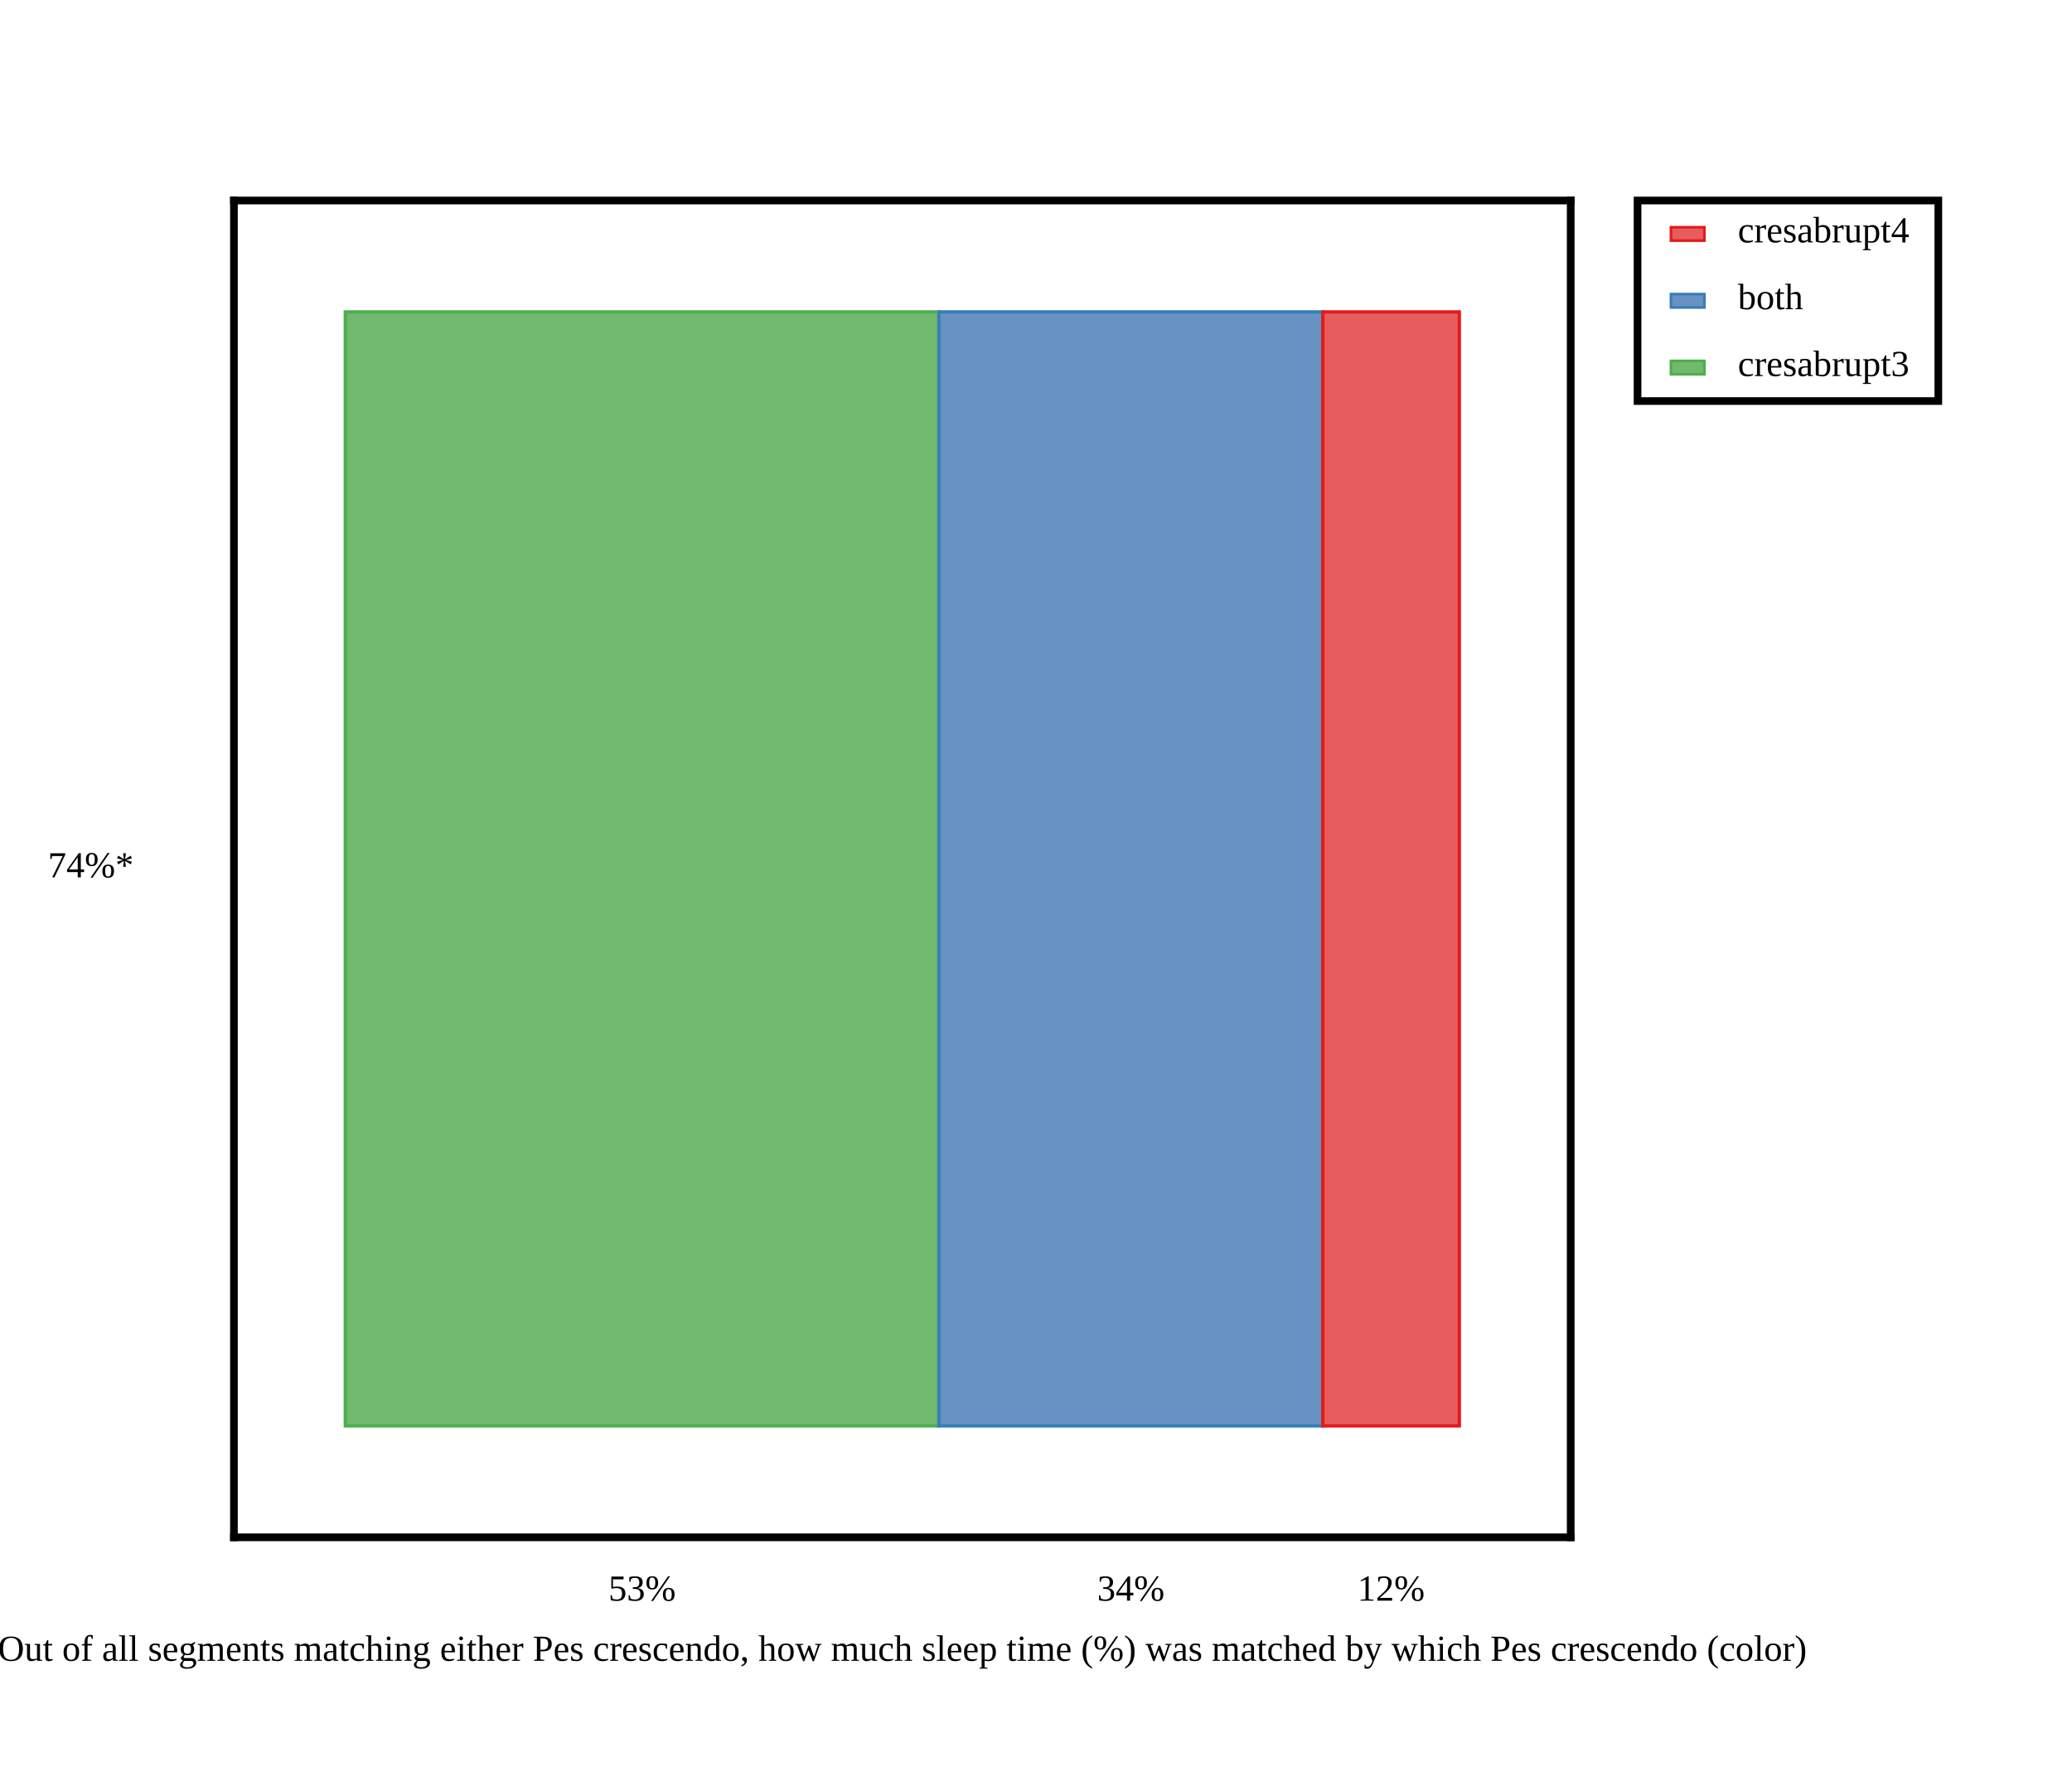
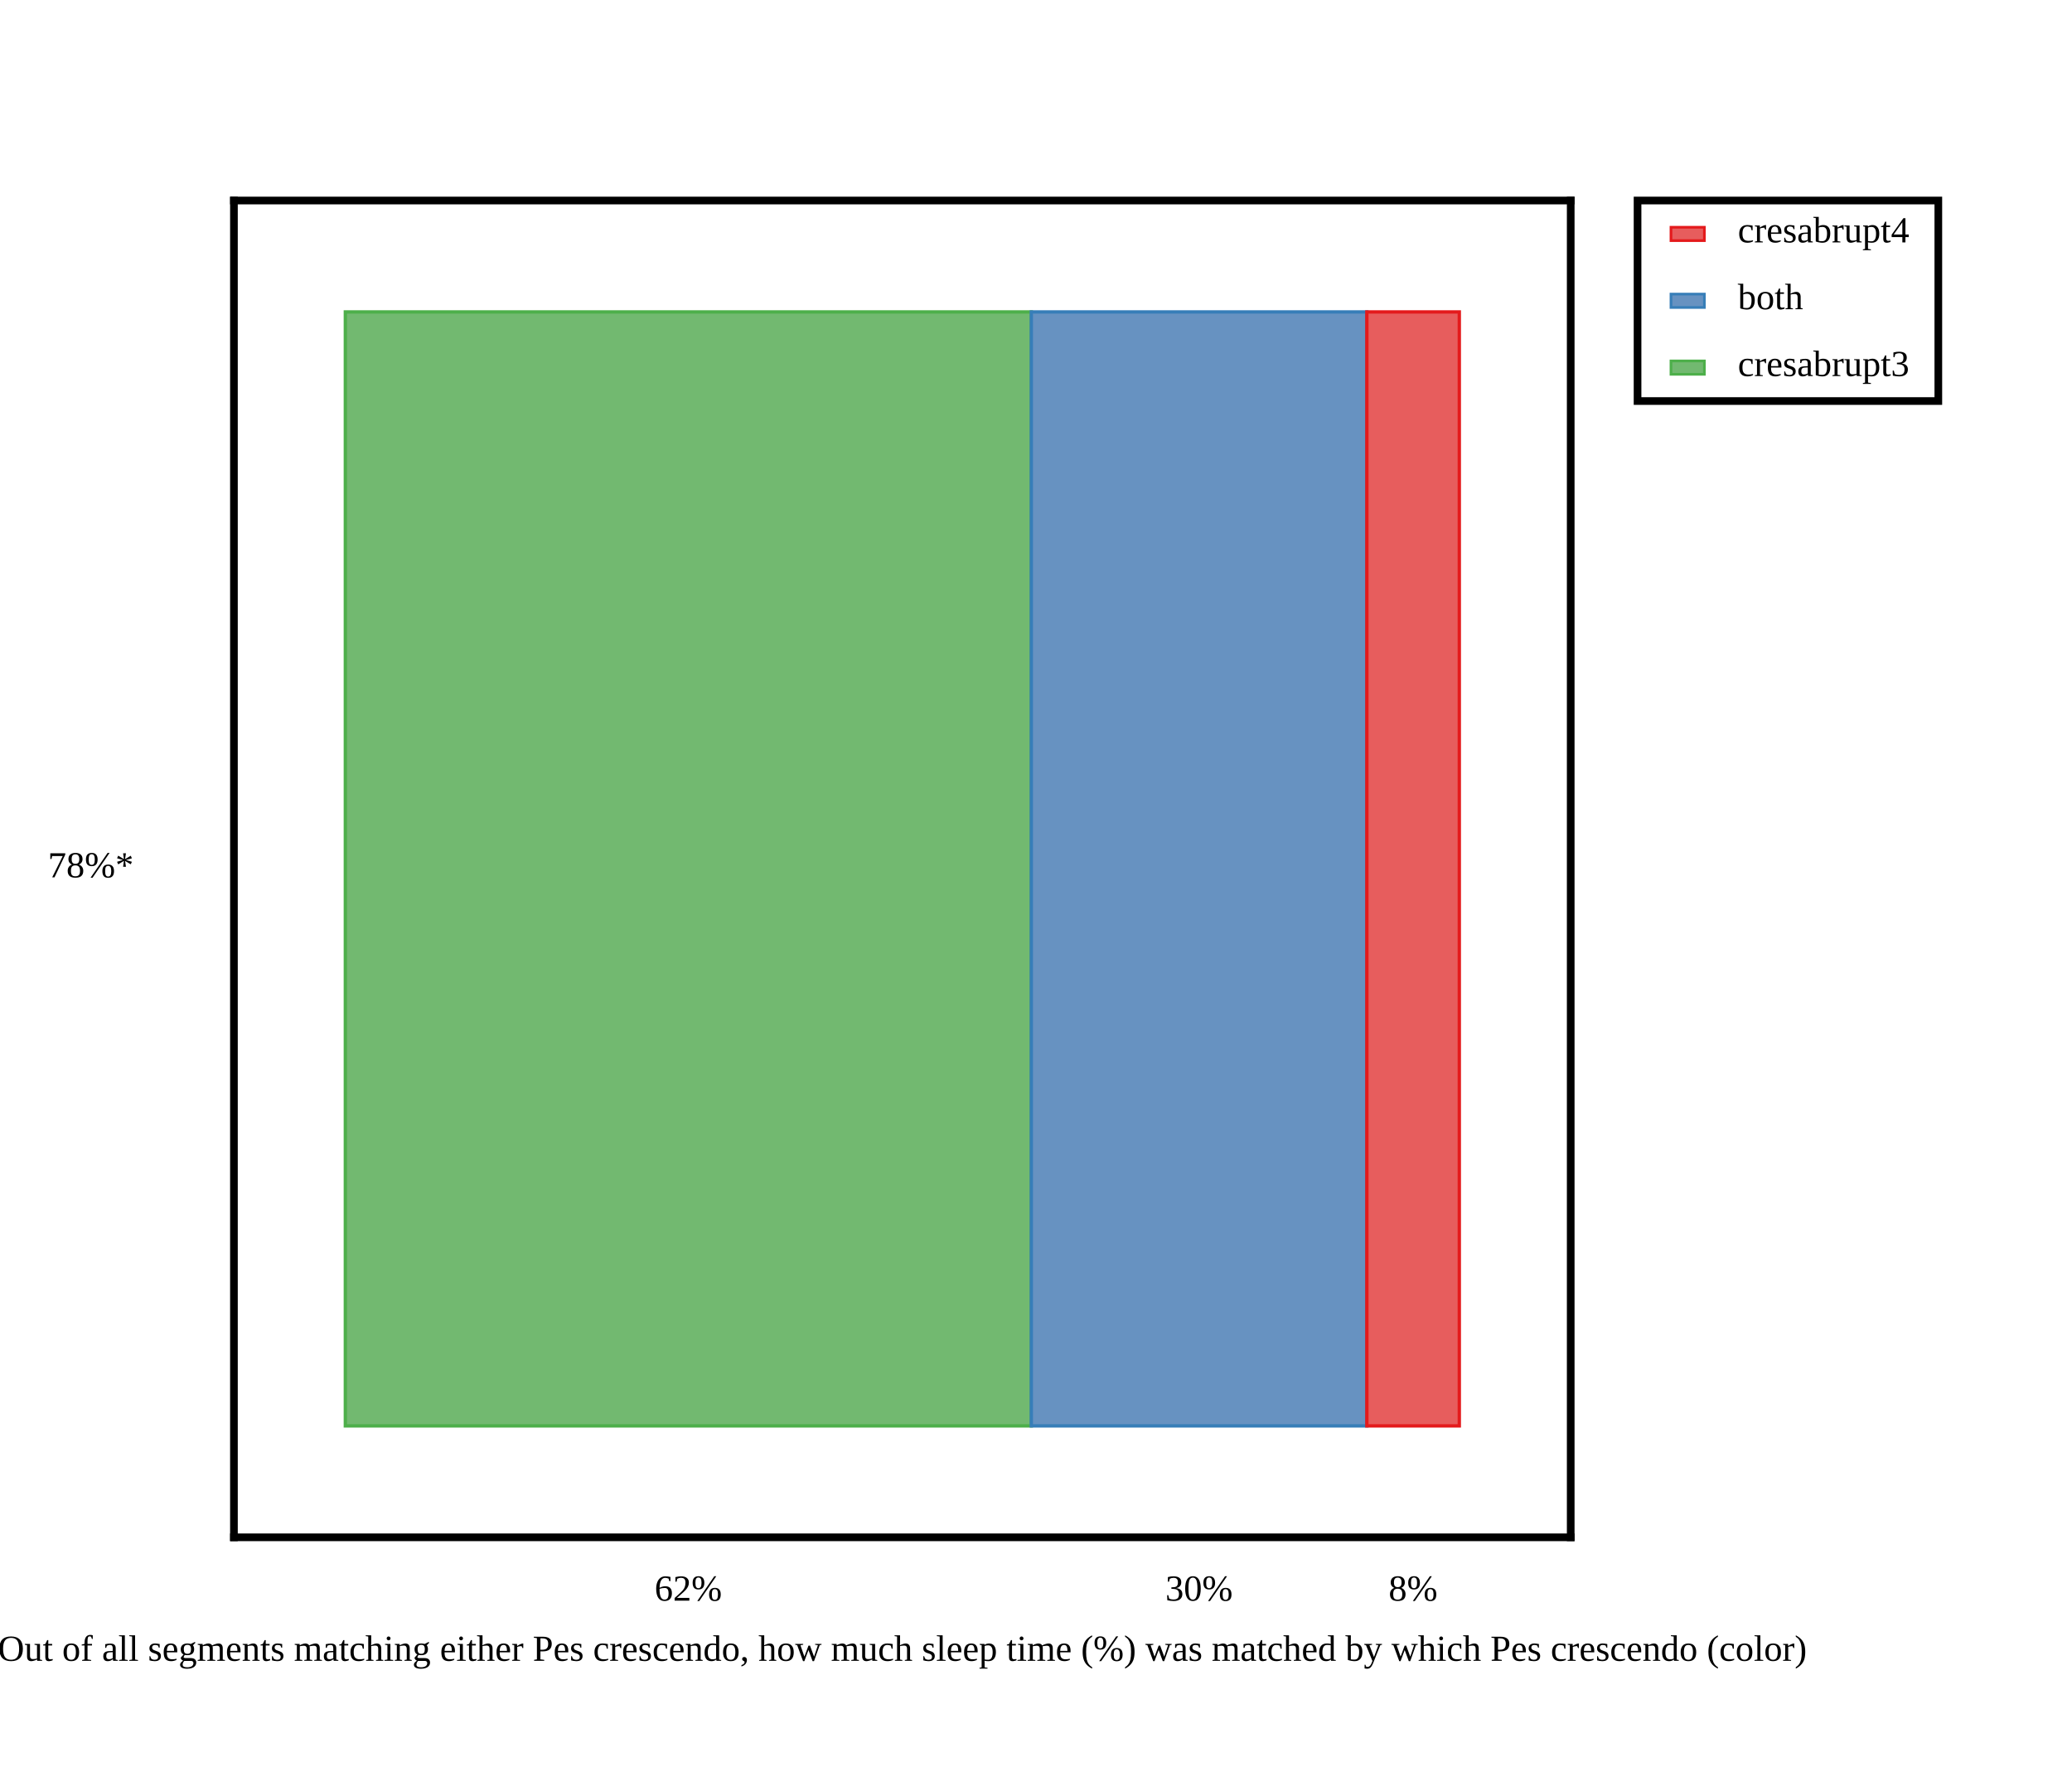
<svg xmlns="http://www.w3.org/2000/svg" height="530" stroke-opacity="1" viewBox="0.0 0.0 620 530.0" font-size="1" width="620" stroke="rgb(0,0,0)" version="1.1">
  <defs />
  <g stroke-linejoin="miter" stroke-opacity="1.0" fill-opacity="0.0" stroke="rgb(0,0,0)" stroke-width="2.293" fill="rgb(0,0,0)" stroke-linecap="square" stroke-miterlimit="10.0">
    <path d="M 70,460 v -400 M 470,460 v -400 " />
  </g>
  <g stroke-linejoin="miter" stroke-opacity="1.0" fill-opacity="1.0" font-size="11.0px" stroke="rgb(0,0,0)" stroke-width="2.293" fill="rgb(0,0,0)" stroke-linecap="butt" stroke-miterlimit="10.0">
-     <text dominant-baseline="middle" transform="matrix(1,0,0,1,40,260)" stroke="none" text-anchor="end">74%*</text>
+     <text dominant-baseline="middle" transform="matrix(1,0,0,1,40,260)" stroke="none" text-anchor="end">78%*</text>
  </g>
  <g stroke-linejoin="miter" stroke-opacity="1.0" fill-opacity="0.0" stroke="rgb(0,0,0)" stroke-width="2.293" fill="rgb(0,0,0)" stroke-linecap="square" stroke-miterlimit="10.0">
    <path d="M 70,460 h 400 M 70,60 h 400 " />
  </g>
  <g stroke-linejoin="miter" stroke-opacity="1.0" fill-opacity="1.0" font-size="11.0px" stroke="rgb(0,0,0)" stroke-width="2.293" fill="rgb(0,0,0)" stroke-linecap="butt" stroke-miterlimit="10.0">
    <text dominant-baseline="text-before-edge" transform="matrix(1,0,0,1,270,490)" stroke="none" text-anchor="middle">Out of all segments matching either Pes crescendo, how much sleep time (%) was matched by which Pes crescendo (color)</text>
  </g>
  <g stroke-linejoin="miter" stroke-opacity="1.0" fill-opacity="1.0" font-size="11.0px" stroke="rgb(0,0,0)" stroke-width="2.293" fill="rgb(0,0,0)" stroke-linecap="butt" stroke-miterlimit="10.0">
-     <text dominant-baseline="text-before-edge" transform="matrix(1,0,0,1,416.2521,472)" stroke="none" text-anchor="middle">12%</text>
+     <text dominant-baseline="text-before-edge" transform="matrix(1,0,0,1,422.8326,472)" stroke="none" text-anchor="middle">8%</text>
  </g>
  <g stroke-linejoin="miter" stroke-opacity="1.0" fill-opacity="1.0" font-size="11.0px" stroke="rgb(0,0,0)" stroke-width="2.293" fill="rgb(0,0,0)" stroke-linecap="butt" stroke-miterlimit="10.0">
-     <text dominant-baseline="text-before-edge" transform="matrix(1,0,0,1,338.3901,472)" stroke="none" text-anchor="middle">34%</text>
+     <text dominant-baseline="text-before-edge" transform="matrix(1,0,0,1,358.7965,472)" stroke="none" text-anchor="middle">30%</text>
  </g>
  <g stroke-linejoin="miter" stroke-opacity="1.0" fill-opacity="1.0" font-size="11.0px" stroke="rgb(0,0,0)" stroke-width="2.293" fill="rgb(0,0,0)" stroke-linecap="butt" stroke-miterlimit="10.0">
-     <text dominant-baseline="text-before-edge" transform="matrix(1,0,0,1,192.1379,472)" stroke="none" text-anchor="middle">53%</text>
+     <text dominant-baseline="text-before-edge" transform="matrix(1,0,0,1,205.9639,472)" stroke="none" text-anchor="middle">62%</text>
  </g>
  <g stroke-linejoin="miter" stroke-opacity="1.0" fill-opacity="1.0" stroke="rgb(77,175,74)" stroke-width="1.0" fill="rgb(114,185,112)" stroke-linecap="butt" stroke-miterlimit="10.0">
    <defs>
      <clipPath id="cresabruptcresabruptmyClip1">
        <path d="M 470,460 l -0,-400 h -400 l -0,400 Z" />
      </clipPath>
    </defs>
    <g clip-path="url(#cresabruptcresabruptmyClip1)">
-       <path d="M 103.333,426.667 v -333.333 h 177.609 v 333.333 Z" />
+       <path d="M 103.333,426.667 v -333.333 h 205.261 v 333.333 Z" />
    </g>
  </g>
  <g stroke-linejoin="miter" stroke-opacity="1.0" fill-opacity="1.0" stroke="rgb(55,126,184)" stroke-width="1.0" fill="rgb(103,146,193)" stroke-linecap="butt" stroke-miterlimit="10.0">
    <defs>
      <clipPath id="cresabruptcresabruptmyClip2">
        <path d="M 470,460 l -0,-400 h -400 l -0,400 Z" />
      </clipPath>
    </defs>
    <g clip-path="url(#cresabruptcresabruptmyClip2)">
-       <path d="M 280.943,426.667 v -333.333 h 114.895 v 333.333 Z" />
+       <path d="M 308.594,426.667 v -333.333 h 100.404 v 333.333 Z" />
    </g>
  </g>
  <g stroke-linejoin="miter" stroke-opacity="1.0" fill-opacity="1.0" stroke="rgb(228,26,28)" stroke-width="1.0" fill="rgb(231,93,93)" stroke-linecap="butt" stroke-miterlimit="10.0">
    <defs>
      <clipPath id="cresabruptcresabruptmyClip3">
        <path d="M 470,460 l -0,-400 h -400 l -0,400 Z" />
      </clipPath>
    </defs>
    <g clip-path="url(#cresabruptcresabruptmyClip3)">
-       <path d="M 395.838,426.667 v -333.333 h 40.829 v 333.333 Z" />
+       <path d="M 408.998,426.667 v -333.333 h 27.668 v 333.333 Z" />
    </g>
  </g>
  <g stroke-linejoin="miter" stroke-opacity="1.0" fill-opacity="1.0" font-size="11.0px" stroke="rgb(0,0,0)" stroke-width="2.293" fill="rgb(0,0,0)" stroke-linecap="butt" stroke-miterlimit="10.0">
    <text dominant-baseline="text-after-edge" transform="matrix(1,0,0,1,270,40)" stroke="none" text-anchor="middle" />
  </g>
  <g stroke-linejoin="miter" stroke-opacity="1.0" fill-opacity="0.0" stroke="rgb(0,0,0)" stroke-width="2.293" fill="rgb(0,0,0)" stroke-linecap="butt" stroke-miterlimit="10.0">
    <path d="M 580,120 l -0,-60 h -90 l -0,60 Z" />
  </g>
  <g stroke-linejoin="miter" stroke-opacity="1.0" fill-opacity="1.0" font-size="11.0px" stroke="rgb(0,0,0)" stroke-width="2.293" fill="rgb(0,0,0)" stroke-linecap="butt" stroke-miterlimit="10.0">
    <text dominant-baseline="middle" transform="matrix(1,0,0,1,520,110)" stroke="none" text-anchor="start">cresabrupt3</text>
  </g>
  <g stroke-linejoin="miter" stroke-opacity="1.0" fill-opacity="1.0" stroke="rgb(77,175,74)" stroke-width="0.8" fill="rgb(114,185,112)" stroke-linecap="butt" stroke-miterlimit="10.0">
    <path d="M 500,108 l 10,0 v 4 l -10,0 Z" />
  </g>
  <g stroke-linejoin="miter" stroke-opacity="1.0" fill-opacity="1.0" font-size="11.0px" stroke="rgb(0,0,0)" stroke-width="2.293" fill="rgb(0,0,0)" stroke-linecap="butt" stroke-miterlimit="10.0">
    <text dominant-baseline="middle" transform="matrix(1,0,0,1,520,90)" stroke="none" text-anchor="start">both</text>
  </g>
  <g stroke-linejoin="miter" stroke-opacity="1.0" fill-opacity="1.0" stroke="rgb(55,126,184)" stroke-width="0.8" fill="rgb(103,146,193)" stroke-linecap="butt" stroke-miterlimit="10.0">
    <path d="M 500,88 l 10,0 v 4 l -10,0 Z" />
  </g>
  <g stroke-linejoin="miter" stroke-opacity="1.0" fill-opacity="1.0" font-size="11.0px" stroke="rgb(0,0,0)" stroke-width="2.293" fill="rgb(0,0,0)" stroke-linecap="butt" stroke-miterlimit="10.0">
    <text dominant-baseline="middle" transform="matrix(1,0,0,1,520,70)" stroke="none" text-anchor="start">cresabrupt4</text>
  </g>
  <g stroke-linejoin="miter" stroke-opacity="1.0" fill-opacity="1.0" stroke="rgb(228,26,28)" stroke-width="0.8" fill="rgb(231,93,93)" stroke-linecap="butt" stroke-miterlimit="10.0">
    <path d="M 500,68 l 10,0 v 4 l -10,0 Z" />
  </g>
</svg>
